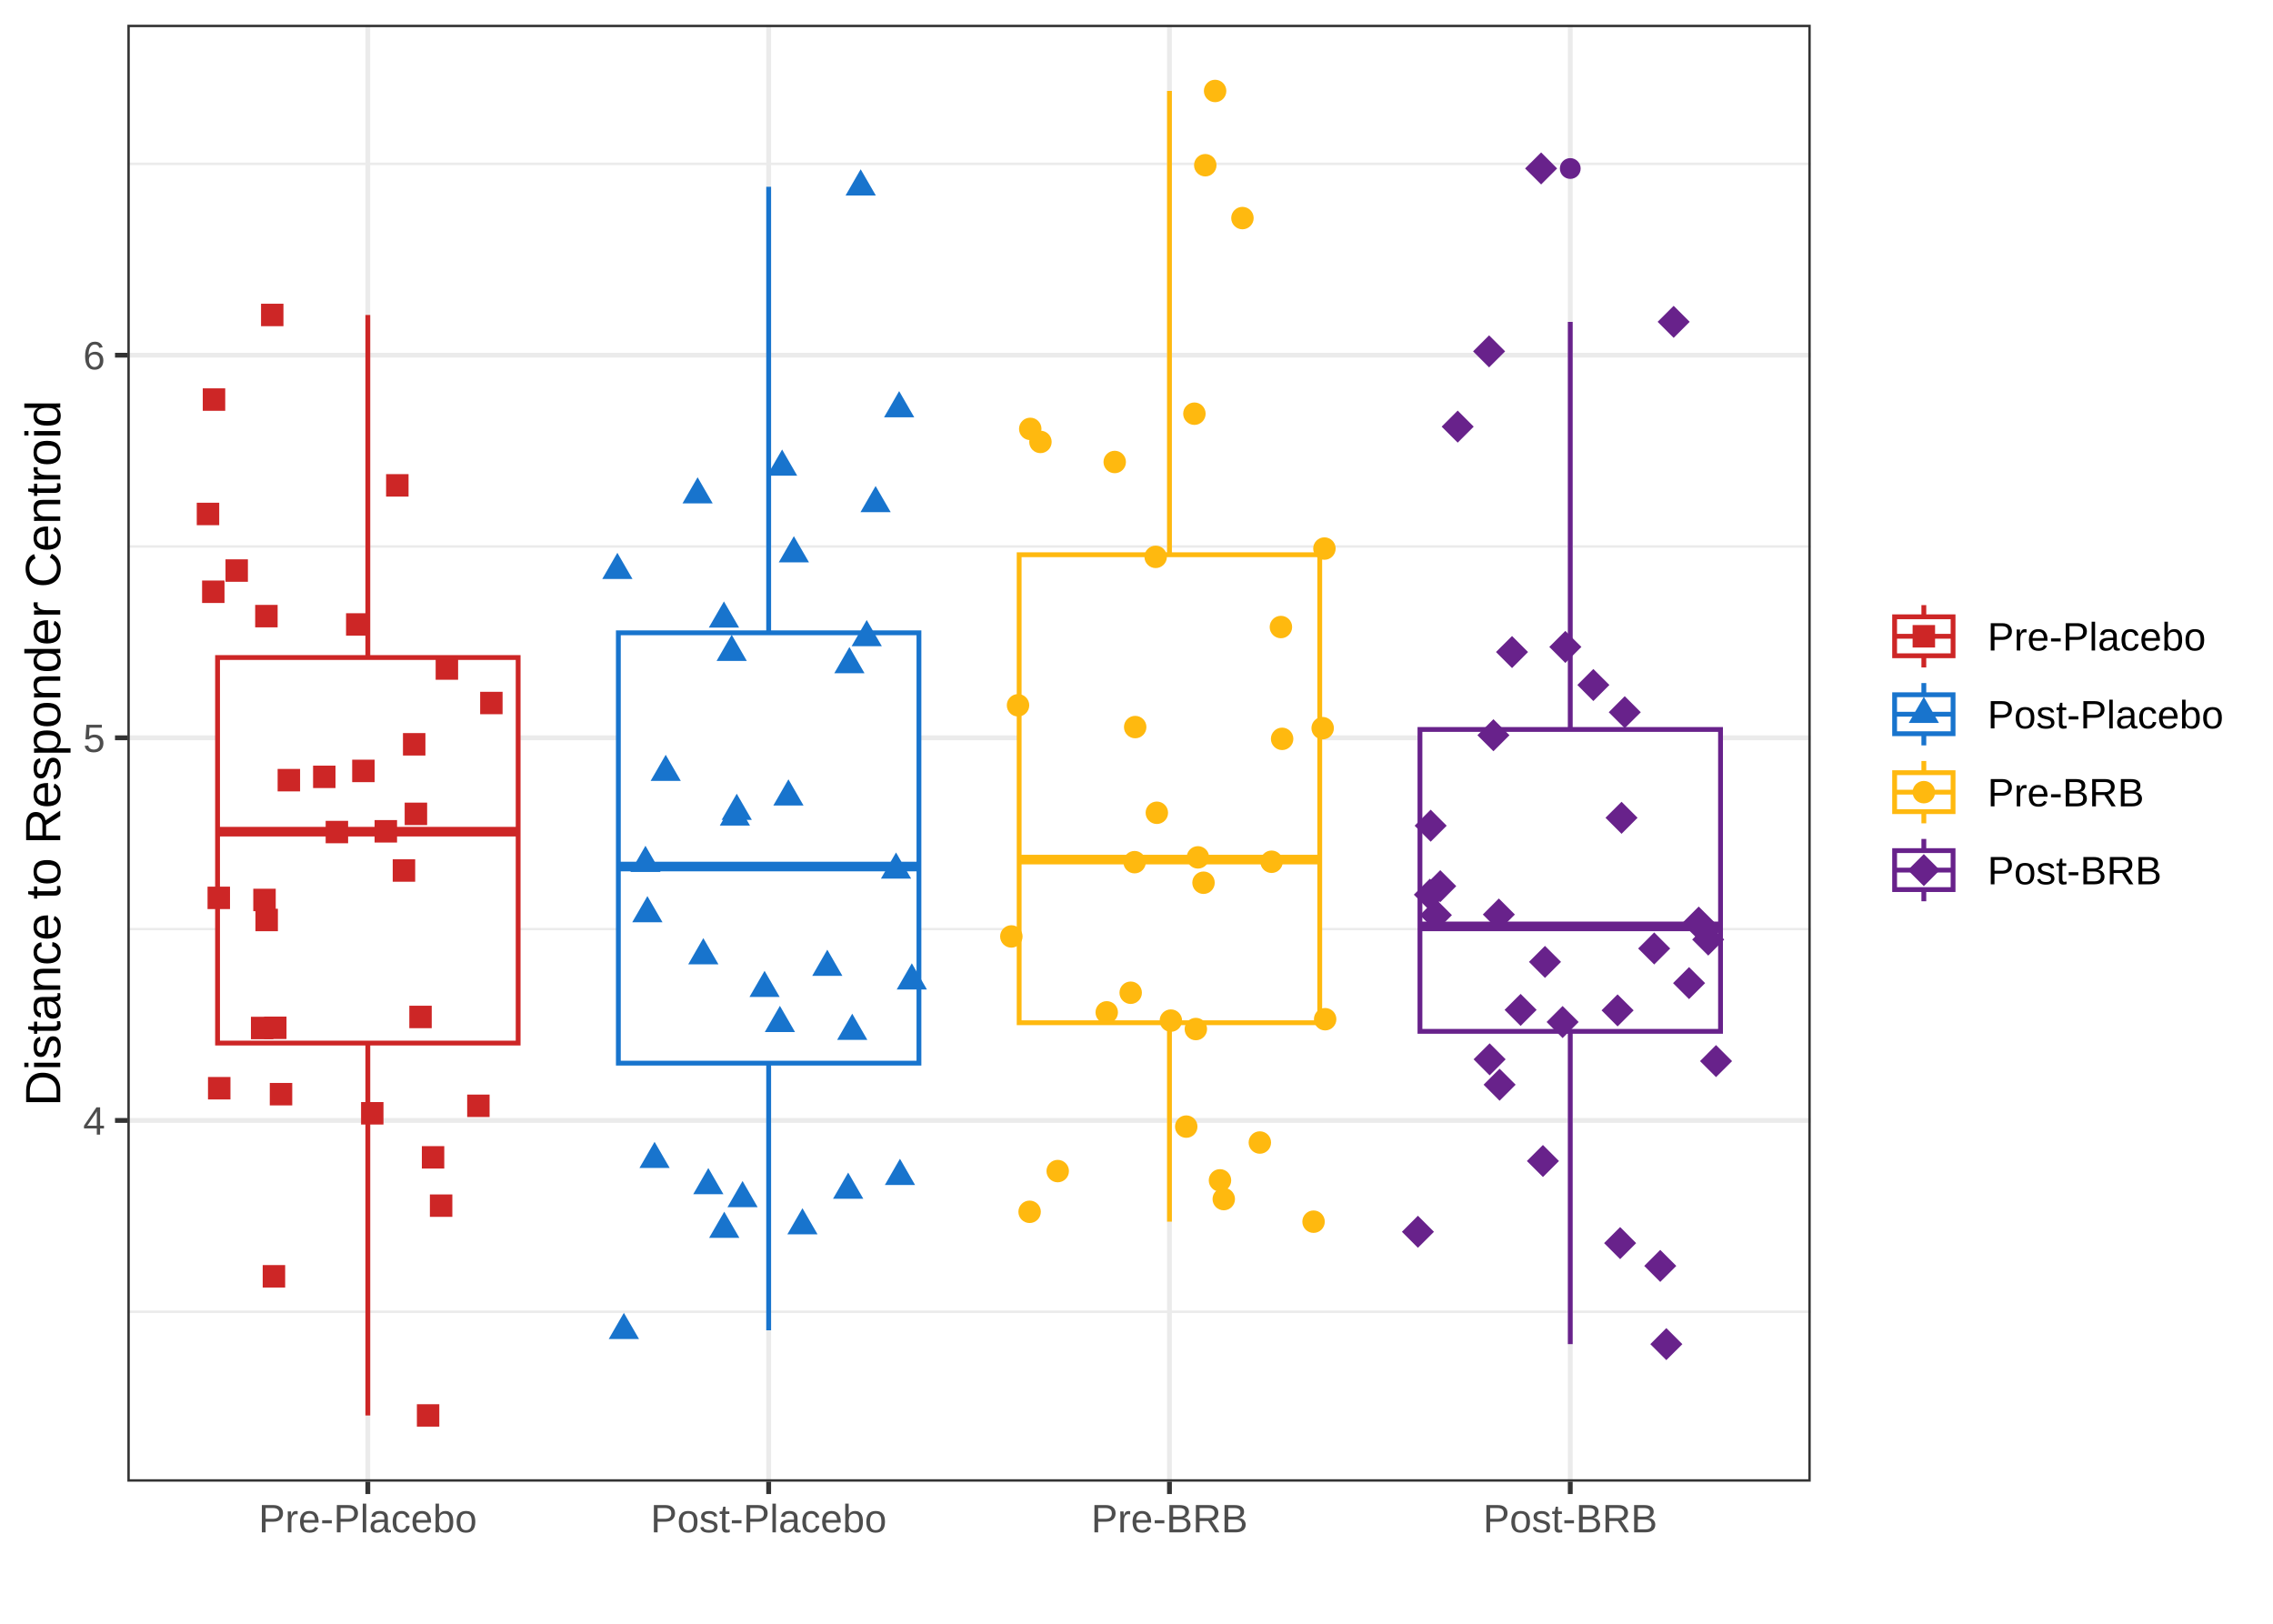
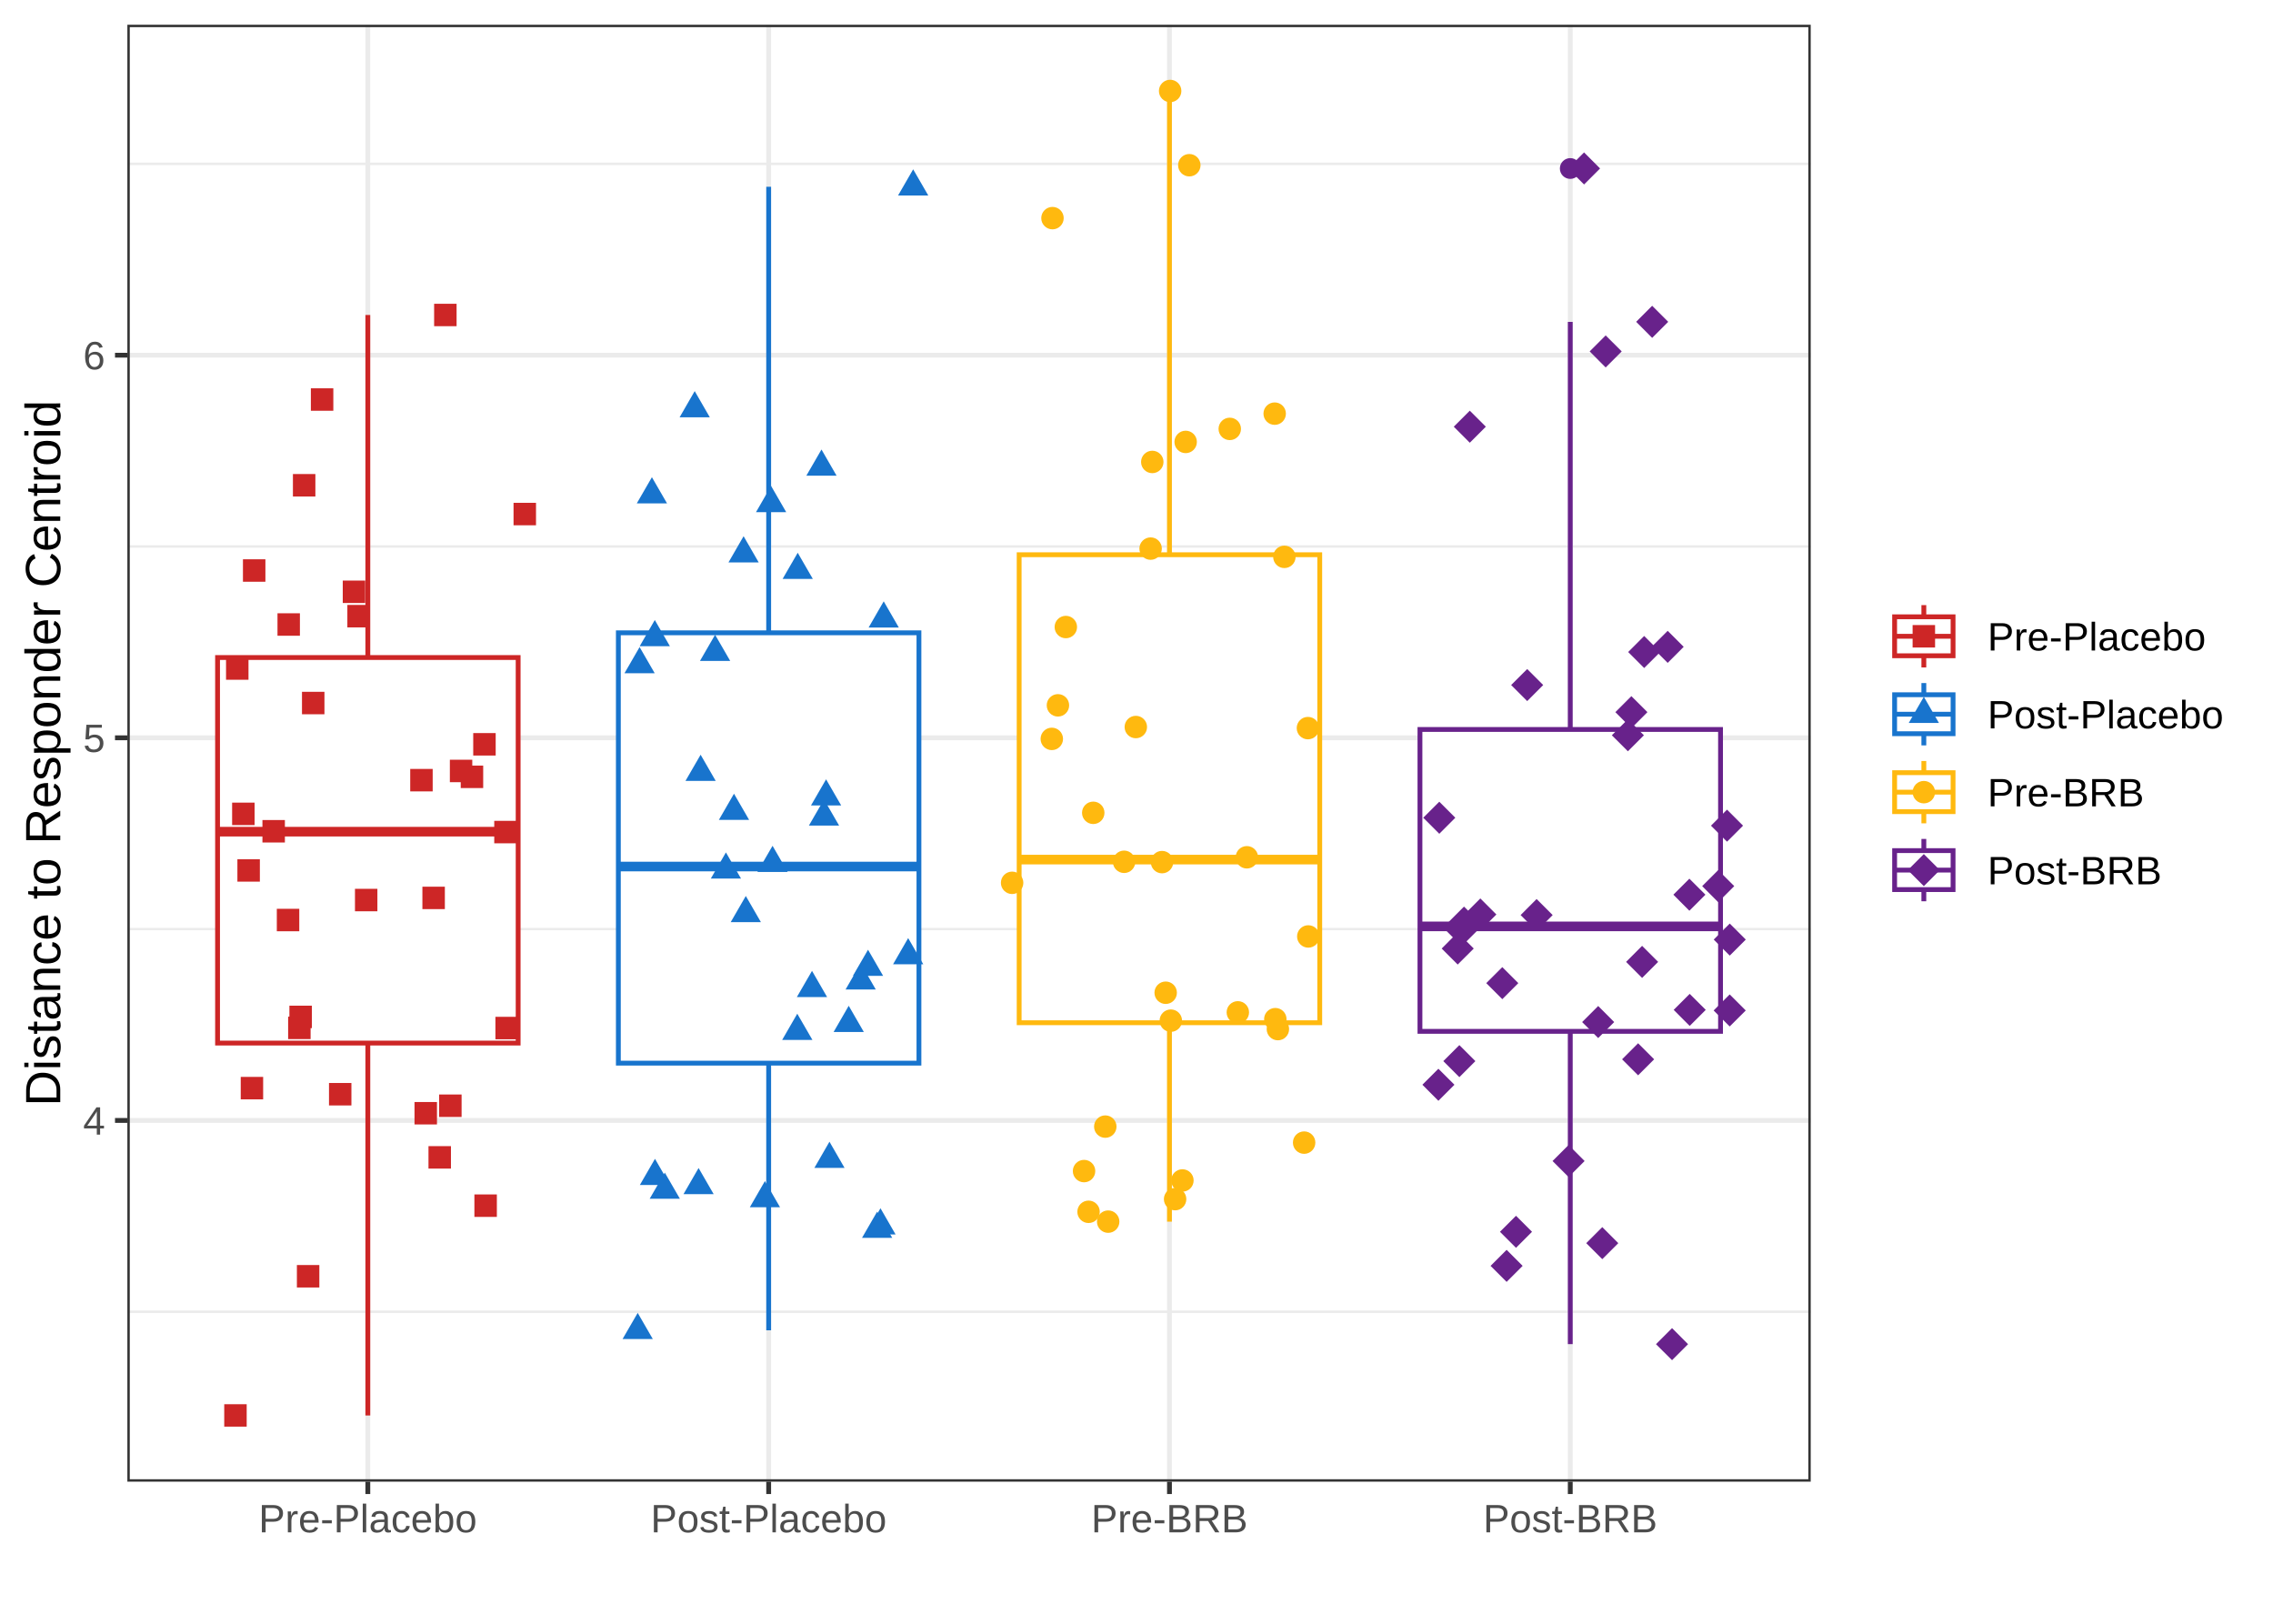
<svg xmlns="http://www.w3.org/2000/svg" class="svglite" width="504.00pt" height="360.00pt" viewBox="0 0 504.00 360.00">
  <defs>
    <style type="text/css">
    .svglite line, .svglite polyline, .svglite polygon, .svglite path, .svglite rect, .svglite circle {
      fill: none;
      stroke: #000000;
      stroke-linecap: round;
      stroke-linejoin: round;
      stroke-miterlimit: 10.00;
    }
    .svglite text {
      white-space: pre;
    }
  </style>
  </defs>
  <rect width="100%" height="100%" style="stroke: none; fill: #FFFFFF;" />
  <defs>
    <clipPath id="cpMC4wMHw1MDQuMDB8MC4wMHwzNjAuMDA=">
      <rect x="0.00" y="0.00" width="504.00" height="360.00" />
    </clipPath>
  </defs>
  <g clip-path="url(#cpMC4wMHw1MDQuMDB8MC4wMHwzNjAuMDA=)">
    <rect x="0.00" y="0.00" width="504.00" height="360.00" style="stroke-width: 1.07; stroke: #FFFFFF; fill: #FFFFFF;" />
  </g>
  <defs>
    <clipPath id="cpMjguMjR8NDAxLjUwfDUuNDh8MzI4LjUw">
      <rect x="28.24" y="5.48" width="373.26" height="323.02" />
    </clipPath>
  </defs>
  <g clip-path="url(#cpMjguMjR8NDAxLjUwfDUuNDh8MzI4LjUw)">
    <rect x="28.24" y="5.48" width="373.26" height="323.02" style="stroke-width: 1.07; stroke: none; fill: #FFFFFF;" />
    <polyline points="28.24,290.83 401.50,290.83 " style="stroke-width: 0.53; stroke: #EBEBEB; stroke-linecap: butt;" />
    <polyline points="28.24,205.99 401.50,205.99 " style="stroke-width: 0.53; stroke: #EBEBEB; stroke-linecap: butt;" />
    <polyline points="28.24,121.16 401.50,121.16 " style="stroke-width: 0.53; stroke: #EBEBEB; stroke-linecap: butt;" />
    <polyline points="28.24,36.33 401.50,36.33 " style="stroke-width: 0.53; stroke: #EBEBEB; stroke-linecap: butt;" />
    <polyline points="28.24,248.41 401.50,248.41 " style="stroke-width: 1.07; stroke: #EBEBEB; stroke-linecap: butt;" />
    <polyline points="28.24,163.58 401.50,163.58 " style="stroke-width: 1.07; stroke: #EBEBEB; stroke-linecap: butt;" />
    <polyline points="28.24,78.75 401.50,78.75 " style="stroke-width: 1.07; stroke: #EBEBEB; stroke-linecap: butt;" />
    <polyline points="81.56,328.50 81.56,5.48 " style="stroke-width: 1.07; stroke: #EBEBEB; stroke-linecap: butt;" />
    <polyline points="170.44,328.50 170.44,5.48 " style="stroke-width: 1.07; stroke: #EBEBEB; stroke-linecap: butt;" />
    <polyline points="259.31,328.50 259.31,5.48 " style="stroke-width: 1.07; stroke: #EBEBEB; stroke-linecap: butt;" />
    <polyline points="348.18,328.50 348.18,5.48 " style="stroke-width: 1.07; stroke: #EBEBEB; stroke-linecap: butt;" />
    <line x1="81.56" y1="145.78" x2="81.56" y2="69.83" style="stroke-width: 1.07; stroke: #CD2626; stroke-linecap: butt;" />
    <line x1="81.56" y1="231.26" x2="81.56" y2="313.82" style="stroke-width: 1.07; stroke: #CD2626; stroke-linecap: butt;" />
    <polygon points="48.24,145.78 48.24,231.26 114.89,231.26 114.89,145.78 48.24,145.78 " style="stroke-width: 1.07; stroke: #CD2626; stroke-linecap: butt; stroke-linejoin: miter; fill: #FFFFFF;" />
    <line x1="48.24" y1="184.39" x2="114.89" y2="184.39" style="stroke-width: 2.13; stroke: #CD2626; stroke-linecap: butt; stroke-linejoin: miter;" />
    <line x1="170.44" y1="140.30" x2="170.44" y2="41.41" style="stroke-width: 1.07; stroke: #1874CD; stroke-linecap: butt;" />
    <line x1="170.44" y1="235.71" x2="170.44" y2="294.94" style="stroke-width: 1.07; stroke: #1874CD; stroke-linecap: butt;" />
    <polygon points="137.11,140.30 137.11,235.71 203.76,235.71 203.76,140.30 137.11,140.30 " style="stroke-width: 1.07; stroke: #1874CD; stroke-linecap: butt; stroke-linejoin: miter; fill: #FFFFFF;" />
    <line x1="137.11" y1="192.12" x2="203.76" y2="192.12" style="stroke-width: 2.13; stroke: #1874CD; stroke-linecap: butt; stroke-linejoin: miter;" />
    <line x1="259.31" y1="122.99" x2="259.31" y2="20.16" style="stroke-width: 1.07; stroke: #FFB90F; stroke-linecap: butt;" />
    <line x1="259.31" y1="226.75" x2="259.31" y2="270.86" style="stroke-width: 1.07; stroke: #FFB90F; stroke-linecap: butt;" />
    <polygon points="225.98,122.99 225.98,226.75 292.63,226.75 292.63,122.99 225.98,122.99 " style="stroke-width: 1.07; stroke: #FFB90F; stroke-linecap: butt; stroke-linejoin: miter; fill: #FFFFFF;" />
    <line x1="225.98" y1="190.58" x2="292.63" y2="190.58" style="stroke-width: 2.13; stroke: #FFB90F; stroke-linecap: butt; stroke-linejoin: miter;" />
    <circle cx="348.18" cy="37.36" r="1.95" style="stroke-width: 0.71; stroke: #68228B; fill: #68228B;" />
    <line x1="348.18" y1="161.73" x2="348.18" y2="71.36" style="stroke-width: 1.07; stroke: #68228B; stroke-linecap: butt;" />
    <line x1="348.18" y1="228.66" x2="348.18" y2="298.01" style="stroke-width: 1.07; stroke: #68228B; stroke-linecap: butt;" />
    <polygon points="314.85,161.73 314.85,228.66 381.50,228.66 381.50,161.73 314.85,161.73 " style="stroke-width: 1.07; stroke: #68228B; stroke-linecap: butt; stroke-linejoin: miter; fill: #FFFFFF;" />
    <line x1="314.85" y1="205.39" x2="381.50" y2="205.39" style="stroke-width: 2.13; stroke: #68228B; stroke-linecap: butt; stroke-linejoin: miter;" />
-     <circle cx="266.86" cy="195.71" r="2.49" style="stroke-width: 0.71; stroke: none; fill: #FFB90F;" />
-     <polygon points="56.64,206.46 61.62,206.46 61.62,201.48 56.64,201.48 " style="stroke-width: 0.71; stroke: none; fill: #CD2626;" />
-     <polygon points="313.67,183.07 317.23,179.51 320.78,183.07 317.23,186.62 " style="stroke-width: 0.71; stroke: none; fill: #68228B;" />
-     <polygon points="143.55,198.67 146.90,204.47 140.19,204.47 " style="stroke-width: 0.71; stroke: none; fill: #1874CD;" />
-     <circle cx="284.29" cy="163.81" r="2.49" style="stroke-width: 0.71; stroke: none; fill: #FFB90F;" />
-     <polygon points="87.08,195.49 92.06,195.49 92.06,190.51 87.08,190.51 " style="stroke-width: 0.71; stroke: none; fill: #CD2626;" />
-     <polygon points="327.59,163.01 331.14,159.45 334.70,163.01 331.14,166.56 " style="stroke-width: 0.71; stroke: none; fill: #68228B;" />
-     <polygon points="147.61,167.34 150.96,173.14 144.26,173.14 " style="stroke-width: 0.71; stroke: none; fill: #1874CD;" />
-     <circle cx="293.67" cy="121.62" r="2.49" style="stroke-width: 0.71; stroke: none; fill: #FFB90F;" />
-     <polygon points="56.58,139.09 61.56,139.09 61.56,134.11 56.58,134.11 " style="stroke-width: 0.71; stroke: none; fill: #CD2626;" />
-     <polygon points="328.79,202.76 332.34,199.20 335.90,202.76 332.34,206.31 " style="stroke-width: 0.71; stroke: none; fill: #68228B;" />
-     <polygon points="157.06,258.96 160.41,264.77 153.71,264.77 " style="stroke-width: 0.71; stroke: none; fill: #1874CD;" />
-     <circle cx="293.83" cy="225.97" r="2.49" style="stroke-width: 0.71; stroke: none; fill: #FFB90F;" />
-     <polygon points="92.44,316.30 97.41,316.30 97.41,311.33 92.44,311.33 " style="stroke-width: 0.71; stroke: none; fill: #CD2626;" />
-     <polygon points="365.93,298.01 369.48,294.45 373.04,298.01 369.48,301.56 " style="stroke-width: 0.71; stroke: none; fill: #68228B;" />
-     <polygon points="138.33,291.07 141.69,296.87 134.98,296.87 " style="stroke-width: 0.71; stroke: none; fill: #1874CD;" />
-     <circle cx="293.28" cy="161.44" r="2.49" style="stroke-width: 0.71; stroke: none; fill: #FFB90F;" />
-     <polygon points="69.42,174.72 74.39,174.72 74.39,169.75 69.42,169.75 " style="stroke-width: 0.71; stroke: none; fill: #CD2626;" />
-     <polygon points="375.21,208.31 378.77,204.76 382.32,208.31 378.77,211.87 " style="stroke-width: 0.71; stroke: none; fill: #68228B;" />
-     <polygon points="174.82,172.78 178.17,178.59 171.47,178.59 " style="stroke-width: 0.71; stroke: none; fill: #1874CD;" />
-     <circle cx="228.30" cy="268.67" r="2.49" style="stroke-width: 0.71; stroke: none; fill: #FFB90F;" />
-     <polygon points="93.54,259.08 98.51,259.08 98.51,254.11 93.54,254.11 " style="stroke-width: 0.71; stroke: none; fill: #CD2626;" />
-     <polygon points="310.85,273.10 314.40,269.54 317.96,273.10 314.40,276.65 " style="stroke-width: 0.71; stroke: none; fill: #68228B;" />
-     <polygon points="164.65,261.84 168.00,267.65 161.30,267.65 " style="stroke-width: 0.71; stroke: none; fill: #1874CD;" />
-     <circle cx="256.25" cy="123.46" r="2.49" style="stroke-width: 0.71; stroke: none; fill: #FFB90F;" />
-     <polygon points="96.60,150.71 101.58,150.71 101.58,145.73 96.60,145.73 " style="stroke-width: 0.71; stroke: none; fill: #CD2626;" />
-     <polygon points="367.55,71.35 371.11,67.80 374.66,71.35 371.11,74.91 " style="stroke-width: 0.71; stroke: none; fill: #68228B;" />
-     <polygon points="199.37,86.71 202.72,92.52 196.02,92.52 " style="stroke-width: 0.71; stroke: none; fill: #1874CD;" />
-     <circle cx="224.25" cy="207.62" r="2.49" style="stroke-width: 0.71; stroke: none; fill: #FFB90F;" />
-     <polygon points="90.76,227.96 95.73,227.96 95.73,222.98 90.76,222.98 " style="stroke-width: 0.71; stroke: none; fill: #CD2626;" />
-     <polygon points="376.95,235.26 380.50,231.70 384.06,235.26 380.50,238.81 " style="stroke-width: 0.71; stroke: none; fill: #68228B;" />
-     <circle cx="264.84" cy="91.72" r="2.49" style="stroke-width: 0.71; stroke: none; fill: #FFB90F;" />
-     <polygon points="355.12,224.01 358.67,220.46 362.23,224.01 358.67,227.57 " style="stroke-width: 0.71; stroke: none; fill: #68228B;" />
-     <polygon points="160.59,268.64 163.94,274.44 157.24,274.44 " style="stroke-width: 0.71; stroke: none; fill: #1874CD;" />
-     <circle cx="251.71" cy="161.20" r="2.49" style="stroke-width: 0.71; stroke: none; fill: #FFB90F;" />
-     <polygon points="89.35,167.51 94.33,167.51 94.33,162.53 89.35,162.53 " style="stroke-width: 0.71; stroke: none; fill: #CD2626;" />
-     <polygon points="349.75,151.87 353.30,148.32 356.86,151.87 353.30,155.43 " style="stroke-width: 0.71; stroke: none; fill: #68228B;" />
-     <polygon points="160.52,133.34 163.88,139.14 157.17,139.14 " style="stroke-width: 0.71; stroke: none; fill: #1874CD;" />
-     <circle cx="230.70" cy="97.98" r="2.49" style="stroke-width: 0.71; stroke: none; fill: #FFB90F;" />
-     <polygon points="44.96,91.08 49.94,91.08 49.94,86.10 44.96,86.10 " style="stroke-width: 0.71; stroke: none; fill: #CD2626;" />
-     <polygon points="343.53,143.43 347.09,139.88 350.65,143.43 347.09,146.99 " style="stroke-width: 0.71; stroke: none; fill: #68228B;" />
-     <polygon points="194.15,107.75 197.50,113.55 190.80,113.55 " style="stroke-width: 0.71; stroke: none; fill: #1874CD;" />
-     <circle cx="279.35" cy="253.31" r="2.49" style="stroke-width: 0.71; stroke: none; fill: #FFB90F;" />
-     <polygon points="80.06,249.32 85.03,249.32 85.03,244.34 80.06,244.34 " style="stroke-width: 0.71; stroke: none; fill: #CD2626;" />
-     <polygon points="315.79,196.47 319.35,192.92 322.90,196.47 319.35,200.03 " style="stroke-width: 0.71; stroke: none; fill: #68228B;" />
-     <polygon points="172.93,223.00 176.28,228.81 169.58,228.81 " style="stroke-width: 0.71; stroke: none; fill: #1874CD;" />
-     <circle cx="256.51" cy="180.20" r="2.49" style="stroke-width: 0.71; stroke: none; fill: #FFB90F;" />
-     <polygon points="43.63,116.44 48.61,116.44 48.61,111.46 43.63,111.46 " style="stroke-width: 0.71; stroke: none; fill: #CD2626;" />
-     <polygon points="373.10,204.54 376.66,200.99 380.22,204.54 376.66,208.10 " style="stroke-width: 0.71; stroke: none; fill: #68228B;" />
-     <polygon points="154.68,105.81 158.03,111.61 151.33,111.61 " style="stroke-width: 0.71; stroke: none; fill: #1874CD;" />
-     <circle cx="269.43" cy="20.17" r="2.49" style="stroke-width: 0.71; stroke: none; fill: #FFB90F;" />
-     <polygon points="78.09,173.41 83.07,173.41 83.07,168.43 78.09,168.43 " style="stroke-width: 0.71; stroke: none; fill: #CD2626;" />
-     <polygon points="338.16,37.35 341.72,33.79 345.27,37.35 341.72,40.90 " style="stroke-width: 0.71; stroke: none; fill: #68228B;" />
-     <polygon points="190.84,37.53 194.20,43.34 187.49,43.34 " style="stroke-width: 0.71; stroke: none; fill: #1874CD;" />
-     <circle cx="281.95" cy="191.06" r="2.49" style="stroke-width: 0.71; stroke: none; fill: #FFB90F;" />
-     <polygon points="44.81,133.69 49.78,133.69 49.78,128.71 44.81,128.71 " style="stroke-width: 0.71; stroke: none; fill: #CD2626;" />
-     <polygon points="339.02,213.26 342.57,209.71 346.13,213.26 342.57,216.82 " style="stroke-width: 0.71; stroke: none; fill: #68228B;" />
-     <polygon points="183.44,210.55 186.79,216.36 180.09,216.36 " style="stroke-width: 0.71; stroke: none; fill: #1874CD;" />
-     <circle cx="263.03" cy="249.78" r="2.49" style="stroke-width: 0.71; stroke: none; fill: #FFB90F;" />
-     <polygon points="89.73,182.93 94.71,182.93 94.71,177.95 89.73,177.95 " style="stroke-width: 0.71; stroke: none; fill: #CD2626;" />
-     <polygon points="333.61,223.90 337.17,220.35 340.72,223.90 337.17,227.46 " style="stroke-width: 0.71; stroke: none; fill: #68228B;" />
-     <polygon points="162.24,140.72 165.59,146.53 158.89,146.53 " style="stroke-width: 0.71; stroke: none; fill: #1874CD;" />
-     <circle cx="251.58" cy="191.15" r="2.49" style="stroke-width: 0.71; stroke: none; fill: #FFB90F;" />
-     <polygon points="72.21,186.96 77.19,186.96 77.19,181.99 72.21,181.99 " style="stroke-width: 0.71; stroke: none; fill: #CD2626;" />
-     <polygon points="355.99,181.31 359.55,177.76 363.10,181.31 359.55,184.87 " style="stroke-width: 0.71; stroke: none; fill: #68228B;" />
-     <polygon points="202.18,213.57 205.53,219.38 198.83,219.38 " style="stroke-width: 0.71; stroke: none; fill: #1874CD;" />
-     <circle cx="267.25" cy="36.63" r="2.49" style="stroke-width: 0.71; stroke: none; fill: #FFB90F;" />
-     <polygon points="57.88,72.32 62.85,72.32 62.85,67.34 57.88,67.34 " style="stroke-width: 0.71; stroke: none; fill: #CD2626;" />
-     <polygon points="326.63,77.90 330.18,74.35 333.74,77.90 330.18,81.46 " style="stroke-width: 0.71; stroke: none; fill: #68228B;" />
-     <polygon points="173.42,99.66 176.77,105.47 170.07,105.47 " style="stroke-width: 0.71; stroke: none; fill: #1874CD;" />
-     <circle cx="228.44" cy="95.09" r="2.49" style="stroke-width: 0.71; stroke: none; fill: #FFB90F;" />
-     <polygon points="76.73,140.93 81.71,140.93 81.71,135.96 76.73,135.96 " style="stroke-width: 0.71; stroke: none; fill: #CD2626;" />
-     <polygon points="331.71,144.56 335.27,141.01 338.82,144.56 335.27,148.12 " style="stroke-width: 0.71; stroke: none; fill: #68228B;" />
-     <polygon points="192.18,137.46 195.53,143.27 188.83,143.27 " style="stroke-width: 0.71; stroke: none; fill: #1874CD;" />
-     <circle cx="284.02" cy="139.02" r="2.49" style="stroke-width: 0.71; stroke: none; fill: #FFB90F;" />
-     <polygon points="106.47,158.35 111.44,158.35 111.44,153.38 106.47,153.38 " style="stroke-width: 0.71; stroke: none; fill: #CD2626;" />
-     <polygon points="356.71,157.91 360.26,154.35 363.82,157.91 360.26,161.46 " style="stroke-width: 0.71; stroke: none; fill: #68228B;" />
-     <polygon points="188.34,143.45 191.69,149.26 184.99,149.26 " style="stroke-width: 0.71; stroke: none; fill: #1874CD;" />
-     <circle cx="245.40" cy="224.45" r="2.49" style="stroke-width: 0.71; stroke: none; fill: #FFB90F;" />
-     <polygon points="61.56,175.46 66.54,175.46 66.54,170.48 61.56,170.48 " style="stroke-width: 0.71; stroke: none; fill: #CD2626;" />
-     <polygon points="363.23,210.29 366.79,206.73 370.34,210.29 366.79,213.84 " style="stroke-width: 0.71; stroke: none; fill: #68228B;" />
-     <polygon points="162.95,177.24 166.30,183.04 159.60,183.04 " style="stroke-width: 0.71; stroke: none; fill: #1874CD;" />
-     <circle cx="250.71" cy="220.10" r="2.49" style="stroke-width: 0.71; stroke: none; fill: #FFB90F;" />
-     <polygon points="103.59,247.65 108.56,247.65 108.56,242.68 103.59,242.68 " style="stroke-width: 0.71; stroke: none; fill: #CD2626;" />
-     <polygon points="374.47,206.22 378.03,202.67 381.58,206.22 378.03,209.78 " style="stroke-width: 0.71; stroke: none; fill: #68228B;" />
-     <polygon points="198.68,189.00 202.03,194.80 195.33,194.80 " style="stroke-width: 0.71; stroke: none; fill: #1874CD;" />
-     <circle cx="234.53" cy="259.64" r="2.49" style="stroke-width: 0.71; stroke: none; fill: #FFB90F;" />
-     <polygon points="95.32,269.79 100.30,269.79 100.30,264.82 95.32,264.82 " style="stroke-width: 0.71; stroke: none; fill: #CD2626;" />
-     <polygon points="370.97,217.97 374.52,214.41 378.08,217.97 374.52,221.52 " style="stroke-width: 0.71; stroke: none; fill: #68228B;" />
-     <polygon points="177.93,267.87 181.28,273.67 174.58,273.67 " style="stroke-width: 0.71; stroke: none; fill: #1874CD;" />
-     <polygon points="46.12,243.76 51.10,243.76 51.10,238.78 46.12,238.78 " style="stroke-width: 0.71; stroke: none; fill: #CD2626;" />
-     <polygon points="314.83,202.89 318.38,199.33 321.94,202.89 318.38,206.44 " style="stroke-width: 0.71; stroke: none; fill: #68228B;" />
-     <polygon points="155.95,207.99 159.30,213.80 152.60,213.80 " style="stroke-width: 0.71; stroke: none; fill: #1874CD;" />
-     <circle cx="259.62" cy="226.28" r="2.49" style="stroke-width: 0.71; stroke: none; fill: #FFB90F;" />
-     <polygon points="59.82,245.08 64.80,245.08 64.80,240.10 59.82,240.10 " style="stroke-width: 0.71; stroke: none; fill: #CD2626;" />
-     <polygon points="338.56,257.41 342.12,253.85 345.68,257.41 342.12,260.96 " style="stroke-width: 0.71; stroke: none; fill: #68228B;" />
-     <polygon points="188.07,259.97 191.42,265.77 184.71,265.77 " style="stroke-width: 0.71; stroke: none; fill: #1874CD;" />
-     <circle cx="265.62" cy="190.09" r="2.49" style="stroke-width: 0.71; stroke: none; fill: #FFB90F;" />
-     <polygon points="55.64,230.41 60.61,230.41 60.61,225.43 55.64,225.43 " style="stroke-width: 0.71; stroke: none; fill: #CD2626;" />
-     <polygon points="313.49,198.36 317.05,194.81 320.60,198.36 317.05,201.92 " style="stroke-width: 0.71; stroke: none; fill: #68228B;" />
-     <polygon points="143.12,187.51 146.47,193.32 139.77,193.32 " style="stroke-width: 0.71; stroke: none; fill: #1874CD;" />
-     <circle cx="247.17" cy="102.43" r="2.49" style="stroke-width: 0.71; stroke: none; fill: #FFB90F;" />
-     <polygon points="85.61,110.10 90.59,110.10 90.59,105.12 85.61,105.12 " style="stroke-width: 0.71; stroke: none; fill: #CD2626;" />
-     <polygon points="319.66,94.59 323.22,91.03 326.77,94.59 323.22,98.14 " style="stroke-width: 0.71; stroke: none; fill: #68228B;" />
-     <polygon points="136.89,122.56 140.24,128.36 133.54,128.36 " style="stroke-width: 0.71; stroke: none; fill: #1874CD;" />
-     <circle cx="270.51" cy="261.70" r="2.49" style="stroke-width: 0.71; stroke: none; fill: #FFB90F;" />
-     <polygon points="58.25,285.46 63.23,285.46 63.23,280.48 58.25,280.48 " style="stroke-width: 0.71; stroke: none; fill: #CD2626;" />
-     <polygon points="364.58,280.67 368.13,277.11 371.69,280.67 368.13,284.22 " style="stroke-width: 0.71; stroke: none; fill: #68228B;" />
-     <polygon points="199.55,256.91 202.90,262.72 196.20,262.72 " style="stroke-width: 0.71; stroke: none; fill: #1874CD;" />
-     <circle cx="265.16" cy="228.15" r="2.49" style="stroke-width: 0.71; stroke: none; fill: #FFB90F;" />
-     <polygon points="83.06,186.80 88.04,186.80 88.04,181.82 83.06,181.82 " style="stroke-width: 0.71; stroke: none; fill: #CD2626;" />
-     <polygon points="328.96,240.49 332.51,236.94 336.07,240.49 332.51,244.05 " style="stroke-width: 0.71; stroke: none; fill: #68228B;" />
-     <polygon points="163.36,175.97 166.71,181.78 160.01,181.78 " style="stroke-width: 0.71; stroke: none; fill: #1874CD;" />
-     <circle cx="225.73" cy="156.37" r="2.49" style="stroke-width: 0.71; stroke: none; fill: #FFB90F;" />
-     <polygon points="56.16,202.02 61.14,202.02 61.14,197.04 56.16,197.04 " style="stroke-width: 0.71; stroke: none; fill: #CD2626;" />
-     <polygon points="326.74,234.86 330.30,231.31 333.85,234.86 330.30,238.42 " style="stroke-width: 0.71; stroke: none; fill: #68228B;" />
-     <polygon points="169.53,215.24 172.88,221.04 166.18,221.04 " style="stroke-width: 0.71; stroke: none; fill: #1874CD;" />
-     <circle cx="271.35" cy="265.85" r="2.49" style="stroke-width: 0.71; stroke: none; fill: #FFB90F;" />
-     <polygon points="58.55,230.36 63.53,230.36 63.53,225.39 58.55,225.39 " style="stroke-width: 0.71; stroke: none; fill: #CD2626;" />
-     <polygon points="342.93,226.59 346.48,223.04 350.04,226.59 346.48,230.15 " style="stroke-width: 0.71; stroke: none; fill: #68228B;" />
-     <polygon points="145.14,253.15 148.49,258.95 141.79,258.95 " style="stroke-width: 0.71; stroke: none; fill: #1874CD;" />
-     <circle cx="275.49" cy="48.35" r="2.49" style="stroke-width: 0.71; stroke: none; fill: #FFB90F;" />
-     <polygon points="50.00,128.99 54.97,128.99 54.97,124.01 50.00,124.01 " style="stroke-width: 0.71; stroke: none; fill: #CD2626;" />
-     <polygon points="176.03,118.87 179.38,124.68 172.68,124.68 " style="stroke-width: 0.71; stroke: none; fill: #1874CD;" />
-     <circle cx="291.26" cy="270.86" r="2.49" style="stroke-width: 0.71; stroke: none; fill: #FFB90F;" />
-     <polygon points="46.02,201.55 51.00,201.55 51.00,196.58 46.02,196.58 " style="stroke-width: 0.71; stroke: none; fill: #CD2626;" />
-     <polygon points="355.68,275.61 359.24,272.05 362.79,275.61 359.24,279.17 " style="stroke-width: 0.71; stroke: none; fill: #68228B;" />
-     <polygon points="188.97,224.74 192.32,230.55 185.62,230.55 " style="stroke-width: 0.71; stroke: none; fill: #1874CD;" />
+     <circle cx="224.42" cy="195.73" r="2.49" style="stroke-width: 0.71; stroke: none; fill: #FFB90F;" />
+     <polygon points="61.38,206.47 66.36,206.47 66.36,201.49 61.38,201.49 " style="stroke-width: 0.71; stroke: none; fill: #CD2626;" />
+     <polygon points="379.38,183.06 382.94,179.50 386.49,183.06 382.94,186.61 " style="stroke-width: 0.71; stroke: none; fill: #68228B;" />
+     <polygon points="165.37,198.65 168.72,204.45 162.02,204.45 " style="stroke-width: 0.71; stroke: none; fill: #1874CD;" />
+     <circle cx="233.22" cy="163.82" r="2.49" style="stroke-width: 0.71; stroke: none; fill: #FFB90F;" />
+     <polygon points="52.64,195.47 57.62,195.47 57.62,190.50 52.64,190.50 " style="stroke-width: 0.71; stroke: none; fill: #CD2626;" />
+     <polygon points="357.40,163.02 360.96,159.46 364.51,163.02 360.96,166.57 " style="stroke-width: 0.71; stroke: none; fill: #68228B;" />
+     <polygon points="155.35,167.33 158.70,173.14 151.99,173.14 " style="stroke-width: 0.71; stroke: none; fill: #1874CD;" />
+     <circle cx="255.13" cy="121.63" r="2.49" style="stroke-width: 0.71; stroke: none; fill: #FFB90F;" />
+     <polygon points="77.02,139.10 81.99,139.10 81.99,134.12 77.02,134.12 " style="stroke-width: 0.71; stroke: none; fill: #CD2626;" />
+     <polygon points="324.69,202.75 328.24,199.19 331.80,202.75 328.24,206.30 " style="stroke-width: 0.71; stroke: none; fill: #68228B;" />
+     <polygon points="154.90,258.96 158.25,264.76 151.55,264.76 " style="stroke-width: 0.71; stroke: none; fill: #1874CD;" />
+     <circle cx="282.78" cy="225.96" r="2.49" style="stroke-width: 0.71; stroke: none; fill: #FFB90F;" />
+     <polygon points="49.72,316.30 54.70,316.30 54.70,311.33 49.72,311.33 " style="stroke-width: 0.71; stroke: none; fill: #CD2626;" />
+     <polygon points="367.19,298.02 370.75,294.46 374.30,298.02 370.75,301.57 " style="stroke-width: 0.71; stroke: none; fill: #68228B;" />
+     <polygon points="141.40,291.08 144.75,296.88 138.04,296.88 " style="stroke-width: 0.71; stroke: none; fill: #1874CD;" />
+     <circle cx="290.01" cy="161.43" r="2.49" style="stroke-width: 0.71; stroke: none; fill: #FFB90F;" />
+     <polygon points="102.16,174.72 107.14,174.72 107.14,169.74 102.16,169.74 " style="stroke-width: 0.71; stroke: none; fill: #CD2626;" />
+     <polygon points="379.99,208.31 383.54,204.76 387.10,208.31 383.54,211.87 " style="stroke-width: 0.71; stroke: none; fill: #68228B;" />
+     <polygon points="183.17,172.78 186.52,178.58 179.82,178.58 " style="stroke-width: 0.71; stroke: none; fill: #1874CD;" />
+     <circle cx="241.37" cy="268.67" r="2.49" style="stroke-width: 0.71; stroke: none; fill: #FFB90F;" />
+     <polygon points="95.01,259.09 99.99,259.09 99.99,254.11 95.01,254.11 " style="stroke-width: 0.71; stroke: none; fill: #CD2626;" />
+     <polygon points="332.59,273.10 336.15,269.55 339.70,273.10 336.15,276.66 " style="stroke-width: 0.71; stroke: none; fill: #68228B;" />
+     <polygon points="169.61,261.85 172.96,267.66 166.26,267.66 " style="stroke-width: 0.71; stroke: none; fill: #1874CD;" />
+     <circle cx="284.79" cy="123.46" r="2.49" style="stroke-width: 0.71; stroke: none; fill: #FFB90F;" />
+     <polygon points="50.12,150.71 55.10,150.71 55.10,145.73 50.12,145.73 " style="stroke-width: 0.71; stroke: none; fill: #CD2626;" />
+     <polygon points="362.79,71.35 366.34,67.79 369.90,71.35 366.34,74.91 " style="stroke-width: 0.71; stroke: none; fill: #68228B;" />
+     <polygon points="154.04,86.71 157.39,92.52 150.69,92.52 " style="stroke-width: 0.71; stroke: none; fill: #1874CD;" />
+     <circle cx="290.09" cy="207.62" r="2.49" style="stroke-width: 0.71; stroke: none; fill: #FFB90F;" />
+     <polygon points="64.17,227.95 69.15,227.95 69.15,222.97 64.17,222.97 " style="stroke-width: 0.71; stroke: none; fill: #CD2626;" />
+     <polygon points="320.03,235.26 323.59,231.71 327.14,235.26 323.59,238.82 " style="stroke-width: 0.71; stroke: none; fill: #68228B;" />
+     <circle cx="282.64" cy="91.71" r="2.49" style="stroke-width: 0.71; stroke: none; fill: #FFB90F;" />
+     <polygon points="379.97,224.03 383.53,220.47 387.09,224.03 383.53,227.58 " style="stroke-width: 0.71; stroke: none; fill: #68228B;" />
+     <polygon points="194.49,268.64 197.84,274.44 191.14,274.44 " style="stroke-width: 0.71; stroke: none; fill: #1874CD;" />
+     <circle cx="251.85" cy="161.19" r="2.49" style="stroke-width: 0.71; stroke: none; fill: #FFB90F;" />
+     <polygon points="104.93,167.51 109.91,167.51 109.91,162.53 104.93,162.53 " style="stroke-width: 0.71; stroke: none; fill: #CD2626;" />
+     <polygon points="335.07,151.88 338.63,148.33 342.18,151.88 338.63,155.44 " style="stroke-width: 0.71; stroke: none; fill: #68228B;" />
+     <polygon points="195.95,133.32 199.30,139.13 192.60,139.13 " style="stroke-width: 0.71; stroke: none; fill: #1874CD;" />
+     <circle cx="262.90" cy="97.98" r="2.49" style="stroke-width: 0.71; stroke: none; fill: #FFB90F;" />
+     <polygon points="68.93,91.07 73.91,91.07 73.91,86.09 68.93,86.09 " style="stroke-width: 0.71; stroke: none; fill: #CD2626;" />
+     <polygon points="366.22,143.41 369.78,139.86 373.33,143.41 369.78,146.97 " style="stroke-width: 0.71; stroke: none; fill: #68228B;" />
+     <polygon points="170.98,107.74 174.33,113.55 167.63,113.55 " style="stroke-width: 0.71; stroke: none; fill: #1874CD;" />
+     <circle cx="289.17" cy="253.33" r="2.49" style="stroke-width: 0.71; stroke: none; fill: #FFB90F;" />
+     <polygon points="91.91,249.30 96.89,249.30 96.89,244.33 91.91,244.33 " style="stroke-width: 0.71; stroke: none; fill: #CD2626;" />
+     <polygon points="377.43,196.46 380.98,192.91 384.54,196.46 380.98,200.02 " style="stroke-width: 0.71; stroke: none; fill: #68228B;" />
+     <polygon points="188.19,222.99 191.54,228.80 184.84,228.80 " style="stroke-width: 0.71; stroke: none; fill: #1874CD;" />
+     <circle cx="242.41" cy="180.21" r="2.49" style="stroke-width: 0.71; stroke: none; fill: #FFB90F;" />
+     <polygon points="113.87,116.46 118.85,116.46 118.85,111.48 113.87,111.48 " style="stroke-width: 0.71; stroke: none; fill: #CD2626;" />
+     <polygon points="321.07,204.55 324.62,201.00 328.18,204.55 324.62,208.11 " style="stroke-width: 0.71; stroke: none; fill: #68228B;" />
+     <polygon points="144.55,105.80 147.90,111.60 141.20,111.60 " style="stroke-width: 0.71; stroke: none; fill: #1874CD;" />
+     <circle cx="259.46" cy="20.17" r="2.49" style="stroke-width: 0.71; stroke: none; fill: #FFB90F;" />
+     <polygon points="99.75,173.42 104.72,173.42 104.72,168.44 99.75,168.44 " style="stroke-width: 0.71; stroke: none; fill: #CD2626;" />
+     <polygon points="347.68,37.35 351.24,33.79 354.79,37.35 351.24,40.90 " style="stroke-width: 0.71; stroke: none; fill: #68228B;" />
+     <polygon points="202.48,37.54 205.83,43.34 199.13,43.34 " style="stroke-width: 0.71; stroke: none; fill: #1874CD;" />
+     <circle cx="249.25" cy="191.07" r="2.49" style="stroke-width: 0.71; stroke: none; fill: #FFB90F;" />
+     <polygon points="76.00,133.69 80.98,133.69 80.98,128.72 76.00,128.72 " style="stroke-width: 0.71; stroke: none; fill: #CD2626;" />
+     <polygon points="360.56,213.26 364.11,209.70 367.67,213.26 364.11,216.82 " style="stroke-width: 0.71; stroke: none; fill: #68228B;" />
+     <polygon points="192.47,210.56 195.82,216.36 189.12,216.36 " style="stroke-width: 0.71; stroke: none; fill: #1874CD;" />
+     <circle cx="245.08" cy="249.78" r="2.49" style="stroke-width: 0.71; stroke: none; fill: #FFB90F;" />
+     <polygon points="51.47,182.93 56.45,182.93 56.45,177.95 51.47,177.95 " style="stroke-width: 0.71; stroke: none; fill: #CD2626;" />
+     <polygon points="371.11,223.90 374.66,220.35 378.22,223.90 374.66,227.46 " style="stroke-width: 0.71; stroke: none; fill: #68228B;" />
+     <polygon points="158.56,140.73 161.91,146.53 155.21,146.53 " style="stroke-width: 0.71; stroke: none; fill: #1874CD;" />
+     <circle cx="257.66" cy="191.14" r="2.49" style="stroke-width: 0.71; stroke: none; fill: #FFB90F;" />
+     <polygon points="109.59,186.97 114.57,186.97 114.57,181.99 109.59,181.99 " style="stroke-width: 0.71; stroke: none; fill: #CD2626;" />
+     <polygon points="315.58,181.30 319.14,177.75 322.69,181.30 319.14,184.86 " style="stroke-width: 0.71; stroke: none; fill: #68228B;" />
+     <polygon points="190.84,213.58 194.19,219.38 187.49,219.38 " style="stroke-width: 0.71; stroke: none; fill: #1874CD;" />
+     <circle cx="263.71" cy="36.63" r="2.49" style="stroke-width: 0.71; stroke: none; fill: #FFB90F;" />
+     <polygon points="96.26,72.32 101.24,72.32 101.24,67.35 96.26,67.35 " style="stroke-width: 0.71; stroke: none; fill: #CD2626;" />
+     <polygon points="352.48,77.91 356.03,74.36 359.59,77.91 356.03,81.47 " style="stroke-width: 0.71; stroke: none; fill: #68228B;" />
+     <polygon points="182.15,99.66 185.50,105.47 178.79,105.47 " style="stroke-width: 0.71; stroke: none; fill: #1874CD;" />
+     <circle cx="272.68" cy="95.09" r="2.49" style="stroke-width: 0.71; stroke: none; fill: #FFB90F;" />
+     <polygon points="61.53,140.95 66.50,140.95 66.50,135.97 61.53,135.97 " style="stroke-width: 0.71; stroke: none; fill: #CD2626;" />
+     <polygon points="361.02,144.56 364.57,141.00 368.13,144.56 364.57,148.11 " style="stroke-width: 0.71; stroke: none; fill: #68228B;" />
+     <polygon points="145.19,137.46 148.54,143.27 141.84,143.27 " style="stroke-width: 0.71; stroke: none; fill: #1874CD;" />
+     <circle cx="236.33" cy="139.02" r="2.49" style="stroke-width: 0.71; stroke: none; fill: #FFB90F;" />
+     <polygon points="66.96,158.36 71.94,158.36 71.94,153.38 66.96,153.38 " style="stroke-width: 0.71; stroke: none; fill: #CD2626;" />
+     <polygon points="358.18,157.89 361.73,154.34 365.29,157.89 361.73,161.45 " style="stroke-width: 0.71; stroke: none; fill: #68228B;" />
+     <polygon points="141.82,143.46 145.17,149.26 138.47,149.26 " style="stroke-width: 0.71; stroke: none; fill: #1874CD;" />
+     <circle cx="274.47" cy="224.45" r="2.49" style="stroke-width: 0.71; stroke: none; fill: #FFB90F;" />
+     <polygon points="90.96,175.46 95.94,175.46 95.94,170.48 90.96,170.48 " style="stroke-width: 0.71; stroke: none; fill: #CD2626;" />
+     <polygon points="319.67,210.30 323.22,206.74 326.78,210.30 323.22,213.85 " style="stroke-width: 0.71; stroke: none; fill: #68228B;" />
+     <polygon points="182.71,177.24 186.06,183.04 179.36,183.04 " style="stroke-width: 0.71; stroke: none; fill: #1874CD;" />
+     <circle cx="258.47" cy="220.10" r="2.49" style="stroke-width: 0.71; stroke: none; fill: #FFB90F;" />
+     <polygon points="97.37,247.64 102.35,247.64 102.35,242.66 97.37,242.66 " style="stroke-width: 0.71; stroke: none; fill: #CD2626;" />
+     <polygon points="320.55,206.22 324.11,202.67 327.66,206.22 324.11,209.78 " style="stroke-width: 0.71; stroke: none; fill: #68228B;" />
+     <polygon points="160.96,188.99 164.31,194.79 157.61,194.79 " style="stroke-width: 0.71; stroke: none; fill: #1874CD;" />
+     <circle cx="240.37" cy="259.64" r="2.49" style="stroke-width: 0.71; stroke: none; fill: #FFB90F;" />
+     <polygon points="105.19,269.80 110.17,269.80 110.17,264.82 105.19,264.82 " style="stroke-width: 0.71; stroke: none; fill: #CD2626;" />
+     <polygon points="329.55,217.97 333.11,214.42 336.66,217.97 333.11,221.53 " style="stroke-width: 0.71; stroke: none; fill: #68228B;" />
+     <polygon points="195.23,267.88 198.58,273.69 191.88,273.69 " style="stroke-width: 0.71; stroke: none; fill: #1874CD;" />
+     <polygon points="53.38,243.74 58.35,243.74 58.35,238.76 53.38,238.76 " style="stroke-width: 0.71; stroke: none; fill: #CD2626;" />
+     <polygon points="337.17,202.88 340.72,199.32 344.28,202.88 340.72,206.43 " style="stroke-width: 0.71; stroke: none; fill: #68228B;" />
+     <polygon points="201.37,207.98 204.72,213.79 198.02,213.79 " style="stroke-width: 0.71; stroke: none; fill: #1874CD;" />
+     <circle cx="259.61" cy="226.29" r="2.49" style="stroke-width: 0.71; stroke: none; fill: #FFB90F;" />
+     <polygon points="72.95,245.09 77.92,245.09 77.92,240.11 72.95,240.11 " style="stroke-width: 0.71; stroke: none; fill: #CD2626;" />
+     <polygon points="344.25,257.41 347.81,253.85 351.36,257.41 347.81,260.96 " style="stroke-width: 0.71; stroke: none; fill: #68228B;" />
+     <polygon points="147.41,259.98 150.76,265.78 144.05,265.78 " style="stroke-width: 0.71; stroke: none; fill: #1874CD;" />
+     <circle cx="276.47" cy="190.07" r="2.49" style="stroke-width: 0.71; stroke: none; fill: #FFB90F;" />
+     <polygon points="109.85,230.42 114.83,230.42 114.83,225.44 109.85,225.44 " style="stroke-width: 0.71; stroke: none; fill: #CD2626;" />
+     <polygon points="371.04,198.36 374.59,194.81 378.15,198.36 374.59,201.92 " style="stroke-width: 0.71; stroke: none; fill: #68228B;" />
+     <polygon points="171.30,187.52 174.65,193.32 167.94,193.32 " style="stroke-width: 0.71; stroke: none; fill: #1874CD;" />
+     <circle cx="255.50" cy="102.42" r="2.49" style="stroke-width: 0.71; stroke: none; fill: #FFB90F;" />
+     <polygon points="64.95,110.08 69.93,110.08 69.93,105.10 64.95,105.10 " style="stroke-width: 0.71; stroke: none; fill: #CD2626;" />
+     <polygon points="322.35,94.60 325.90,91.05 329.46,94.60 325.90,98.16 " style="stroke-width: 0.71; stroke: none; fill: #68228B;" />
+     <polygon points="176.88,122.55 180.23,128.35 173.53,128.35 " style="stroke-width: 0.71; stroke: none; fill: #1874CD;" />
+     <circle cx="262.18" cy="261.72" r="2.49" style="stroke-width: 0.71; stroke: none; fill: #FFB90F;" />
+     <polygon points="65.83,285.45 70.81,285.45 70.81,280.47 65.83,280.47 " style="stroke-width: 0.71; stroke: none; fill: #CD2626;" />
+     <polygon points="330.51,280.66 334.07,277.10 337.62,280.66 334.07,284.21 " style="stroke-width: 0.71; stroke: none; fill: #68228B;" />
+     <polygon points="145.23,256.92 148.58,262.72 141.88,262.72 " style="stroke-width: 0.71; stroke: none; fill: #1874CD;" />
+     <circle cx="283.35" cy="228.16" r="2.49" style="stroke-width: 0.71; stroke: none; fill: #FFB90F;" />
+     <polygon points="58.19,186.79 63.17,186.79 63.17,181.81 58.19,181.81 " style="stroke-width: 0.71; stroke: none; fill: #CD2626;" />
+     <polygon points="315.39,240.50 318.94,236.95 322.50,240.50 318.94,244.06 " style="stroke-width: 0.71; stroke: none; fill: #68228B;" />
+     <polygon points="162.75,175.97 166.10,181.77 159.40,181.77 " style="stroke-width: 0.71; stroke: none; fill: #1874CD;" />
+     <circle cx="234.58" cy="156.38" r="2.49" style="stroke-width: 0.71; stroke: none; fill: #FFB90F;" />
+     <polygon points="78.71,202.04 83.68,202.04 83.68,197.06 78.71,197.06 " style="stroke-width: 0.71; stroke: none; fill: #CD2626;" />
+     <polygon points="359.67,234.86 363.22,231.30 366.78,234.86 363.22,238.41 " style="stroke-width: 0.71; stroke: none; fill: #68228B;" />
+     <polygon points="180.05,215.25 183.40,221.06 176.69,221.06 " style="stroke-width: 0.71; stroke: none; fill: #1874CD;" />
+     <circle cx="260.56" cy="265.86" r="2.49" style="stroke-width: 0.71; stroke: none; fill: #FFB90F;" />
+     <polygon points="63.89,230.38 68.87,230.38 68.87,225.40 63.89,225.40 " style="stroke-width: 0.71; stroke: none; fill: #CD2626;" />
+     <polygon points="350.81,226.60 354.37,223.04 357.92,226.60 354.37,230.15 " style="stroke-width: 0.71; stroke: none; fill: #68228B;" />
+     <polygon points="183.92,253.13 187.27,258.94 180.57,258.94 " style="stroke-width: 0.71; stroke: none; fill: #1874CD;" />
+     <circle cx="233.37" cy="48.36" r="2.49" style="stroke-width: 0.71; stroke: none; fill: #FFB90F;" />
+     <polygon points="53.87,128.98 58.85,128.98 58.85,124.00 53.87,124.00 " style="stroke-width: 0.71; stroke: none; fill: #CD2626;" />
+     <polygon points="164.88,118.88 168.23,124.69 161.53,124.69 " style="stroke-width: 0.71; stroke: none; fill: #1874CD;" />
+     <circle cx="245.72" cy="270.85" r="2.49" style="stroke-width: 0.71; stroke: none; fill: #FFB90F;" />
+     <polygon points="93.66,201.56 98.64,201.56 98.64,196.59 93.66,196.59 " style="stroke-width: 0.71; stroke: none; fill: #CD2626;" />
+     <polygon points="351.72,275.62 355.28,272.06 358.83,275.62 355.28,279.17 " style="stroke-width: 0.71; stroke: none; fill: #68228B;" />
+     <polygon points="176.78,224.75 180.14,230.56 173.43,230.56 " style="stroke-width: 0.71; stroke: none; fill: #1874CD;" />
    <rect x="28.24" y="5.48" width="373.26" height="323.02" style="stroke-width: 1.07; stroke: #333333;" />
  </g>
  <g clip-path="url(#cpMC4wMHw1MDQuMDB8MC4wMHwzNjAuMDA=)">
    <text x="23.31" y="251.56" text-anchor="end" style="font-size: 8.80px;fill: #4D4D4D; font-family: &quot;Arial&quot;;" textLength="4.90px" lengthAdjust="spacingAndGlyphs">4</text>
    <text x="23.31" y="166.73" text-anchor="end" style="font-size: 8.80px;fill: #4D4D4D; font-family: &quot;Arial&quot;;" textLength="4.90px" lengthAdjust="spacingAndGlyphs">5</text>
    <text x="23.31" y="81.90" text-anchor="end" style="font-size: 8.80px;fill: #4D4D4D; font-family: &quot;Arial&quot;;" textLength="4.90px" lengthAdjust="spacingAndGlyphs">6</text>
    <polyline points="25.50,248.41 28.24,248.41 " style="stroke-width: 1.07; stroke: #333333; stroke-linecap: butt;" />
    <polyline points="25.50,163.58 28.24,163.58 " style="stroke-width: 1.07; stroke: #333333; stroke-linecap: butt;" />
    <polyline points="25.50,78.75 28.24,78.75 " style="stroke-width: 1.07; stroke: #333333; stroke-linecap: butt;" />
    <polyline points="81.56,331.24 81.56,328.50 " style="stroke-width: 1.07; stroke: #333333; stroke-linecap: butt;" />
    <polyline points="170.44,331.24 170.44,328.50 " style="stroke-width: 1.07; stroke: #333333; stroke-linecap: butt;" />
    <polyline points="259.31,331.24 259.31,328.50 " style="stroke-width: 1.07; stroke: #333333; stroke-linecap: butt;" />
    <polyline points="348.18,331.24 348.18,328.50 " style="stroke-width: 1.07; stroke: #333333; stroke-linecap: butt;" />
    <text x="81.56" y="339.74" text-anchor="middle" style="font-size: 8.80px;fill: #4D4D4D; font-family: &quot;Arial&quot;;" textLength="48.43px" lengthAdjust="spacingAndGlyphs">Pre-Placebo</text>
    <text x="170.44" y="339.74" text-anchor="middle" style="font-size: 8.80px;fill: #4D4D4D; font-family: &quot;Arial&quot;;" textLength="52.34px" lengthAdjust="spacingAndGlyphs">Post-Placebo</text>
    <text x="259.31" y="339.74" text-anchor="middle" style="font-size: 8.80px;fill: #4D4D4D; font-family: &quot;Arial&quot;;" textLength="34.71px" lengthAdjust="spacingAndGlyphs">Pre-BRB</text>
    <text x="348.18" y="339.74" text-anchor="middle" style="font-size: 8.80px;fill: #4D4D4D; font-family: &quot;Arial&quot;;" textLength="38.63px" lengthAdjust="spacingAndGlyphs">Post-BRB</text>
    <text transform="translate(13.36,166.99) rotate(-90)" text-anchor="middle" style="font-size: 11.00px; font-family: &quot;Arial&quot;;" textLength="156.58px" lengthAdjust="spacingAndGlyphs">Distance to Responder Centroid</text>
    <rect x="412.46" y="126.95" width="86.06" height="80.08" style="stroke-width: 1.07; stroke: none; fill: #FFFFFF;" />
    <rect x="417.94" y="132.43" width="17.28" height="17.28" style="stroke-width: 1.07; stroke: none; fill: #FFFFFF;" />
    <polyline points="426.58,147.98 426.58,145.39 " style="stroke-width: 1.07; stroke: #CD2626; stroke-linecap: butt; stroke-linejoin: miter;" />
    <polyline points="426.58,136.75 426.58,134.16 " style="stroke-width: 1.07; stroke: #CD2626; stroke-linecap: butt; stroke-linejoin: miter;" />
    <rect x="420.10" y="136.75" width="12.96" height="8.64" style="stroke-width: 1.07; stroke: #CD2626; stroke-linecap: butt; stroke-linejoin: miter; fill: #FFFFFF;" />
    <polyline points="420.10,141.07 433.06,141.07 " style="stroke-width: 1.07; stroke: #CD2626; stroke-linecap: butt; stroke-linejoin: miter;" />
    <polygon points="424.09,143.56 429.07,143.56 429.07,138.58 424.09,138.58 " style="stroke-width: 0.71; stroke: none; fill: #CD2626;" />
    <rect x="417.94" y="149.71" width="17.28" height="17.28" style="stroke-width: 1.07; stroke: none; fill: #FFFFFF;" />
    <polyline points="426.58,165.26 426.58,162.67 " style="stroke-width: 1.07; stroke: #1874CD; stroke-linecap: butt; stroke-linejoin: miter;" />
    <polyline points="426.58,154.03 426.58,151.44 " style="stroke-width: 1.07; stroke: #1874CD; stroke-linecap: butt; stroke-linejoin: miter;" />
    <rect x="420.10" y="154.03" width="12.96" height="8.64" style="stroke-width: 1.07; stroke: #1874CD; stroke-linecap: butt; stroke-linejoin: miter; fill: #FFFFFF;" />
    <polyline points="420.10,158.35 433.06,158.35 " style="stroke-width: 1.07; stroke: #1874CD; stroke-linecap: butt; stroke-linejoin: miter;" />
    <polygon points="426.58,154.48 429.93,160.29 423.23,160.29 " style="stroke-width: 0.71; stroke: none; fill: #1874CD;" />
    <rect x="417.94" y="166.99" width="17.28" height="17.28" style="stroke-width: 1.07; stroke: none; fill: #FFFFFF;" />
    <polyline points="426.58,182.54 426.58,179.95 " style="stroke-width: 1.07; stroke: #FFB90F; stroke-linecap: butt; stroke-linejoin: miter;" />
    <polyline points="426.58,171.31 426.58,168.72 " style="stroke-width: 1.07; stroke: #FFB90F; stroke-linecap: butt; stroke-linejoin: miter;" />
    <rect x="420.10" y="171.31" width="12.96" height="8.64" style="stroke-width: 1.07; stroke: #FFB90F; stroke-linecap: butt; stroke-linejoin: miter; fill: #FFFFFF;" />
    <polyline points="420.10,175.63 433.06,175.63 " style="stroke-width: 1.07; stroke: #FFB90F; stroke-linecap: butt; stroke-linejoin: miter;" />
    <circle cx="426.58" cy="175.63" r="2.49" style="stroke-width: 0.71; stroke: none; fill: #FFB90F;" />
    <rect x="417.94" y="184.27" width="17.28" height="17.28" style="stroke-width: 1.07; stroke: none; fill: #FFFFFF;" />
    <polyline points="426.58,199.82 426.58,197.23 " style="stroke-width: 1.07; stroke: #68228B; stroke-linecap: butt; stroke-linejoin: miter;" />
    <polyline points="426.58,188.59 426.58,186.00 " style="stroke-width: 1.07; stroke: #68228B; stroke-linecap: butt; stroke-linejoin: miter;" />
    <rect x="420.10" y="188.59" width="12.96" height="8.64" style="stroke-width: 1.07; stroke: #68228B; stroke-linecap: butt; stroke-linejoin: miter; fill: #FFFFFF;" />
    <polyline points="420.10,192.91 433.06,192.91 " style="stroke-width: 1.07; stroke: #68228B; stroke-linecap: butt; stroke-linejoin: miter;" />
    <polygon points="423.02,192.91 426.58,189.36 430.13,192.91 426.58,196.47 " style="stroke-width: 0.71; stroke: none; fill: #68228B;" />
    <text x="440.70" y="144.22" style="font-size: 8.80px; font-family: &quot;Arial&quot;;" textLength="48.43px" lengthAdjust="spacingAndGlyphs">Pre-Placebo</text>
    <text x="440.70" y="161.50" style="font-size: 8.80px; font-family: &quot;Arial&quot;;" textLength="52.34px" lengthAdjust="spacingAndGlyphs">Post-Placebo</text>
    <text x="440.70" y="178.78" style="font-size: 8.80px; font-family: &quot;Arial&quot;;" textLength="34.71px" lengthAdjust="spacingAndGlyphs">Pre-BRB</text>
    <text x="440.70" y="196.06" style="font-size: 8.80px; font-family: &quot;Arial&quot;;" textLength="38.63px" lengthAdjust="spacingAndGlyphs">Post-BRB</text>
  </g>
</svg>
